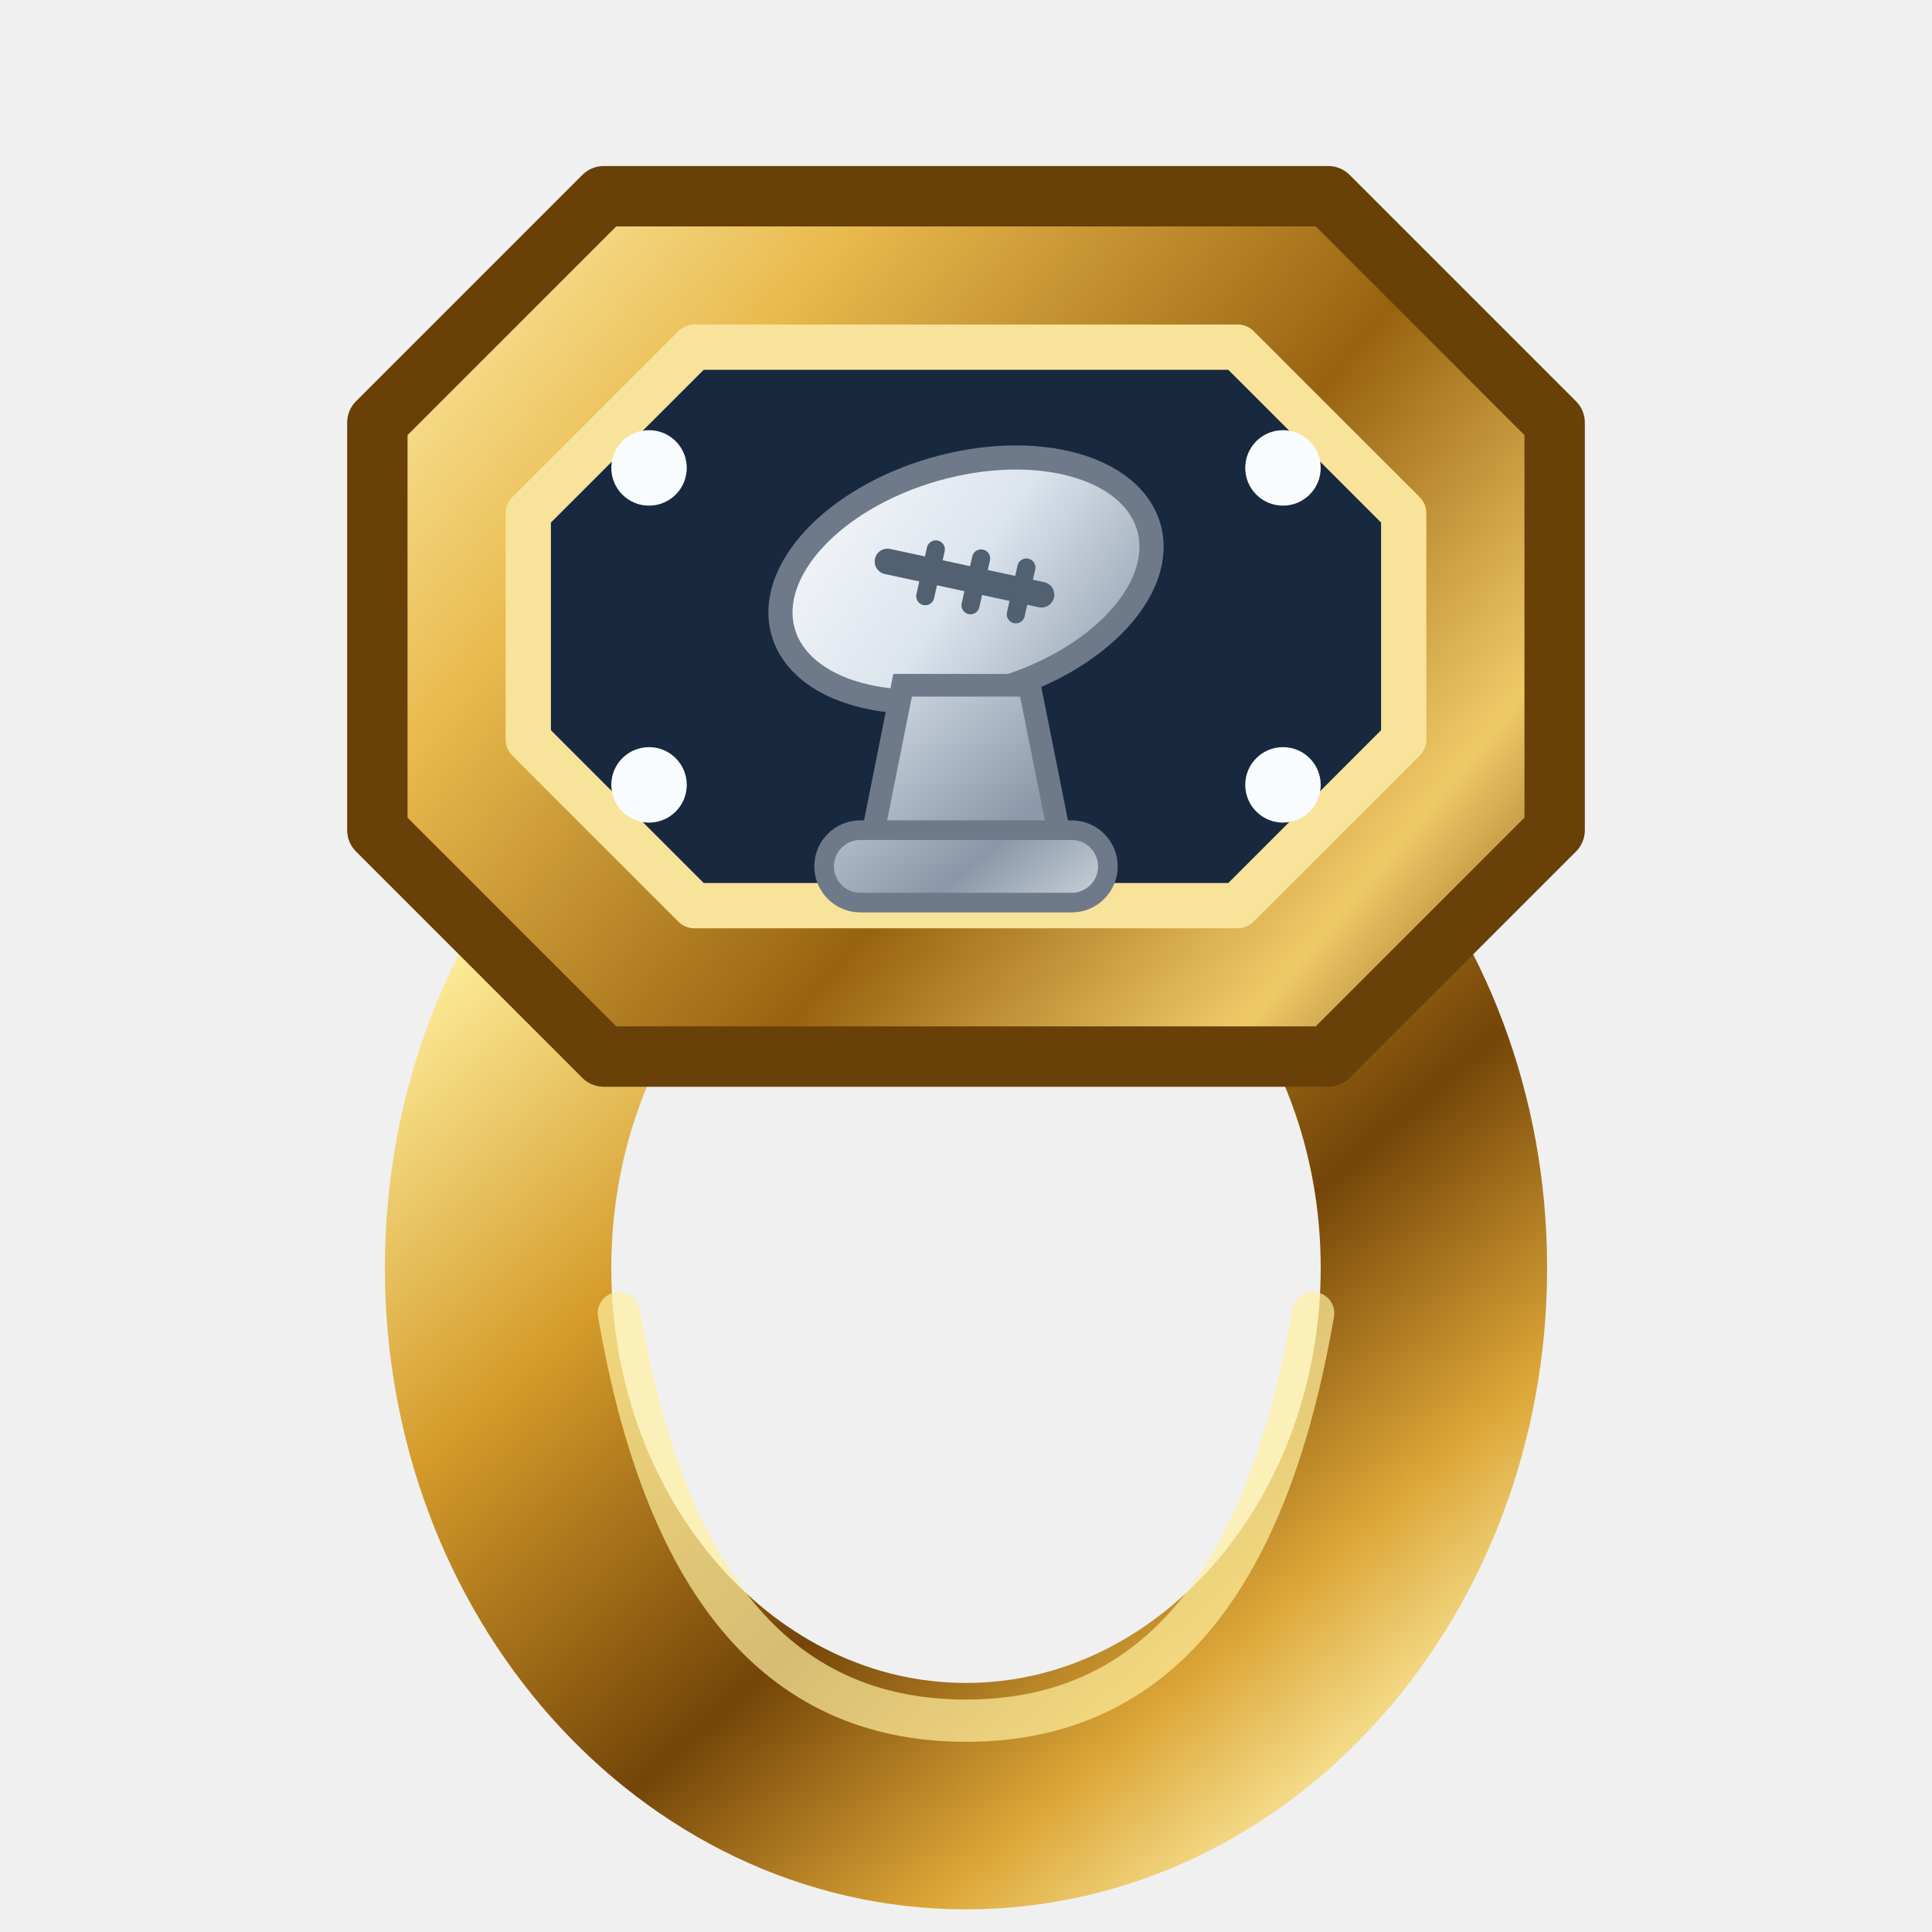
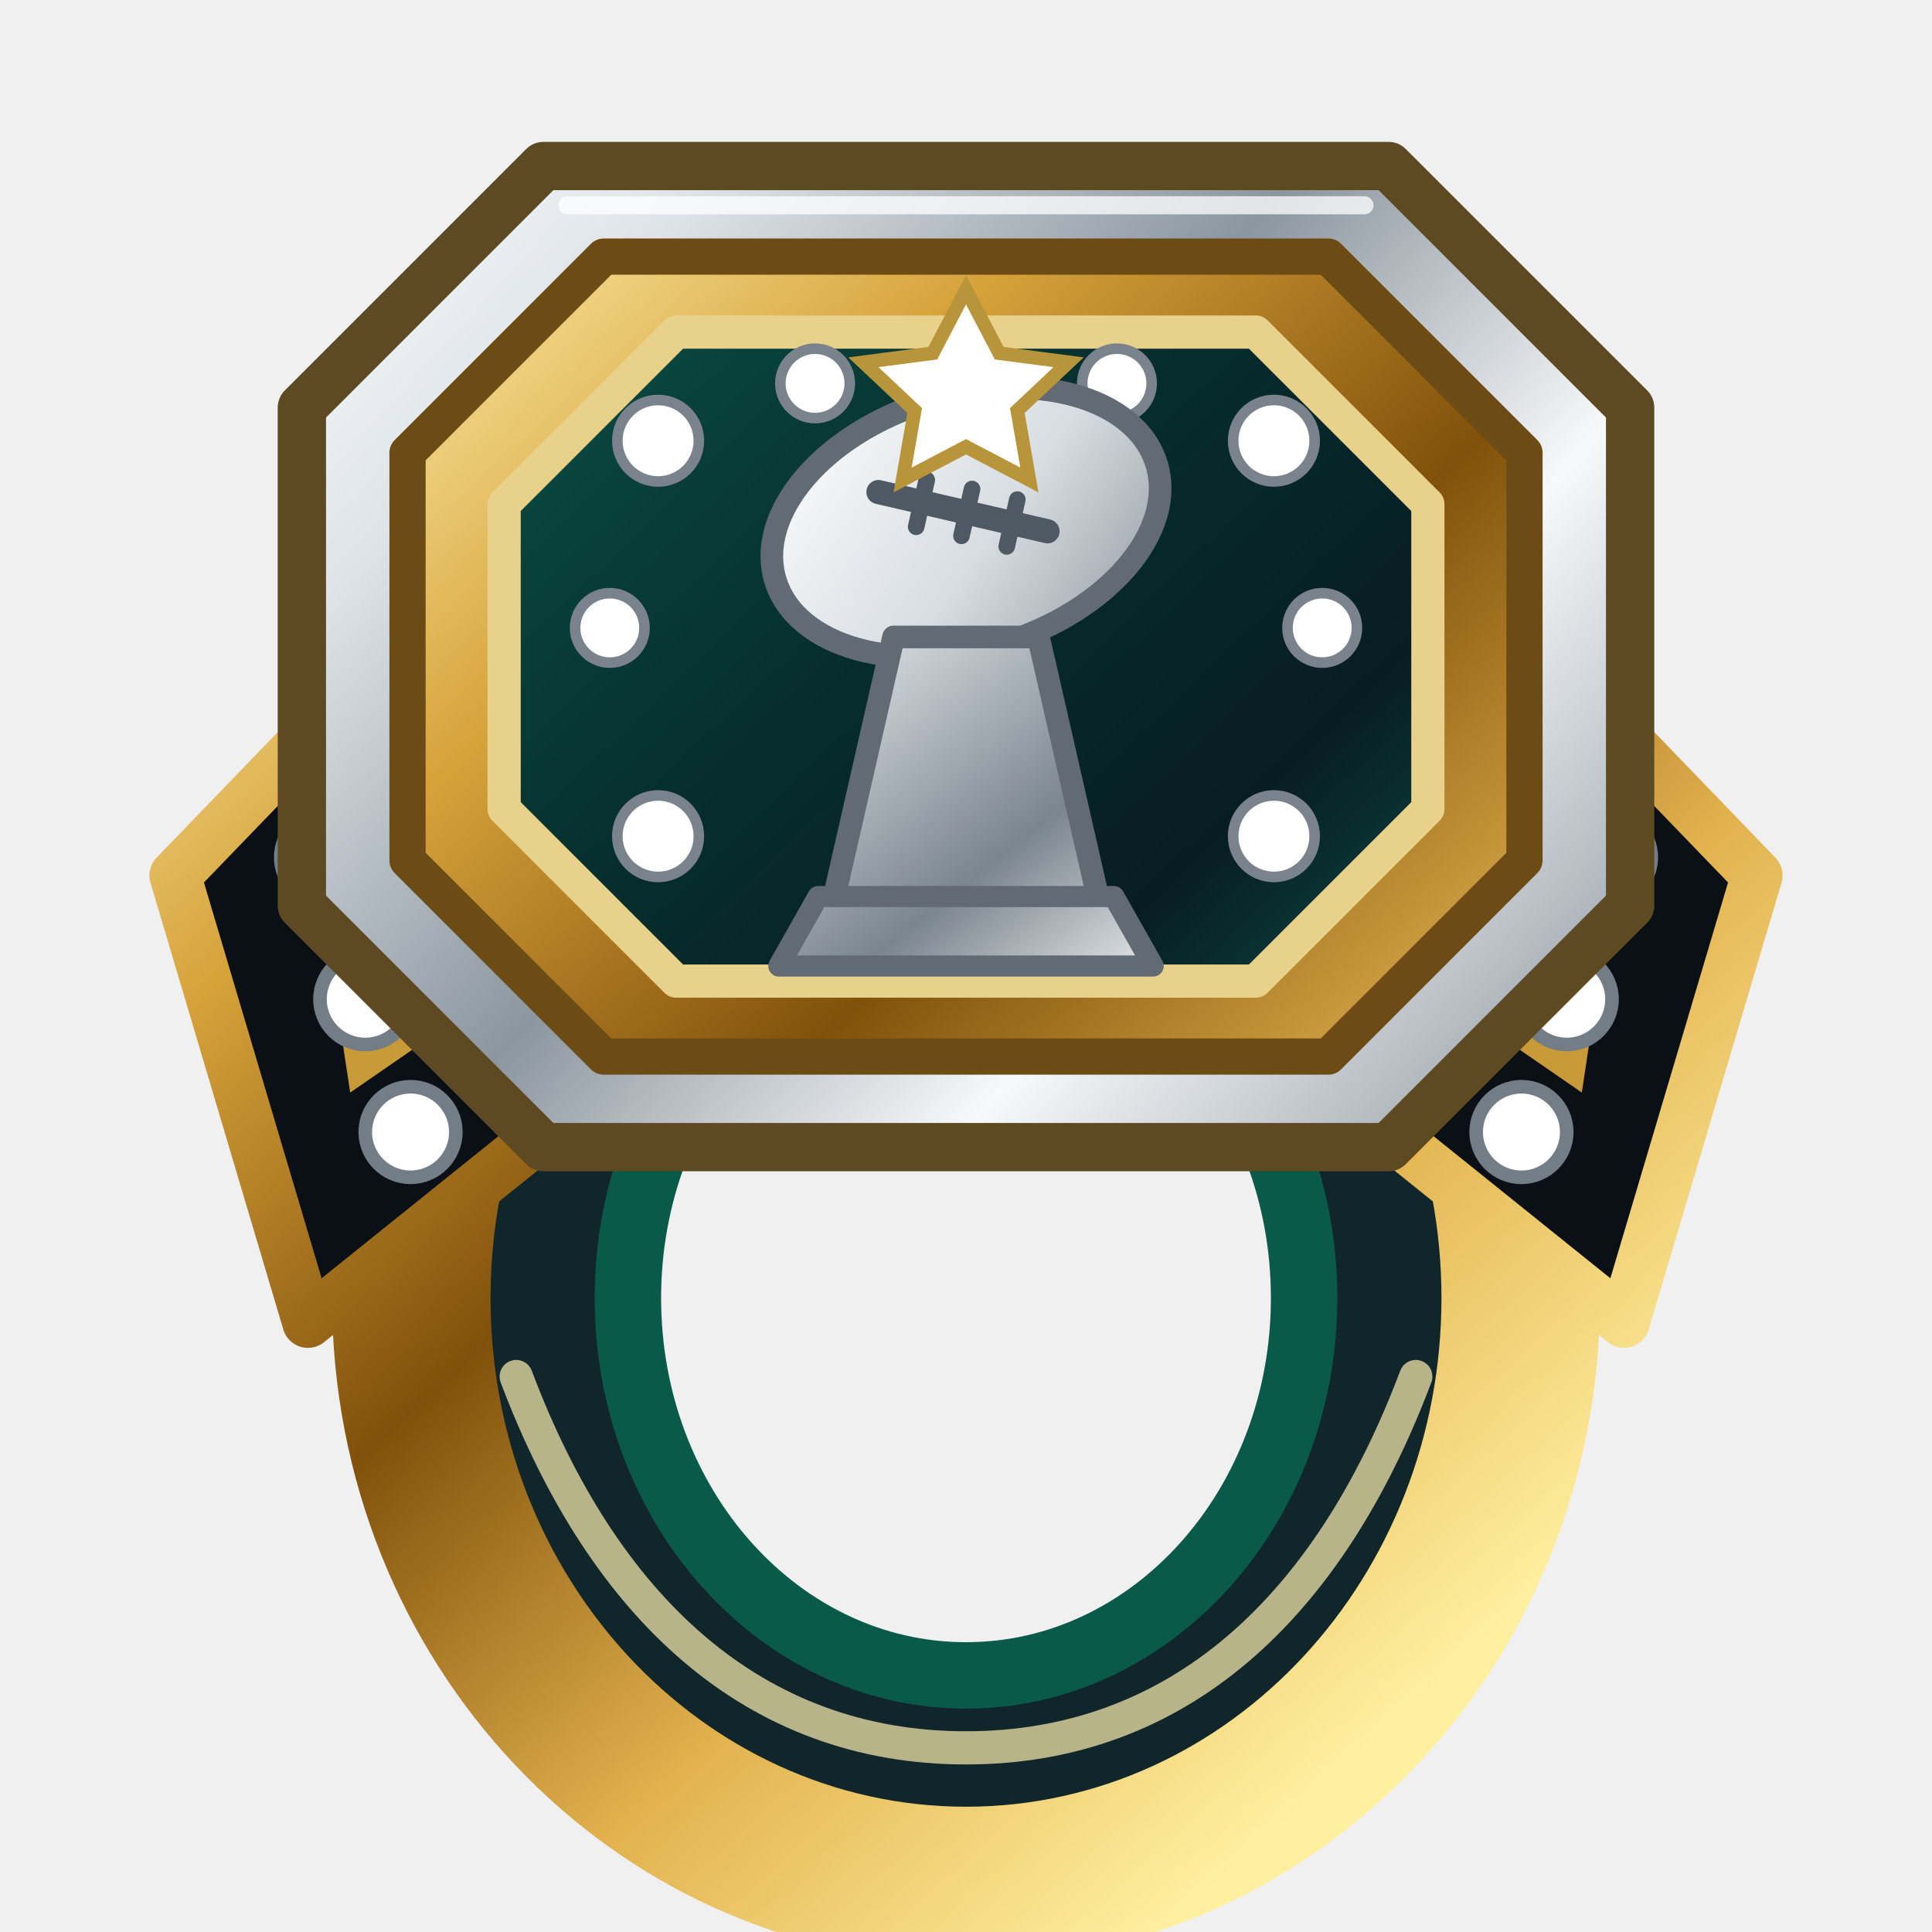
<svg xmlns="http://www.w3.org/2000/svg" viewBox="0 0 64 64" fill="none">
  <defs>
-     <linearGradient id="gold" x1="13" y1="6" x2="50" y2="37" gradientUnits="userSpaceOnUse">
-       <stop stop-color="#FFF4B5" />
-       <stop offset="0.26" stop-color="#E9BA4E" />
-       <stop offset="0.58" stop-color="#98630F" />
-       <stop offset="0.82" stop-color="#F0C967" />
-       <stop offset="1" stop-color="#744508" />
+     <linearGradient id="platinum" x1="10" y1="5" x2="54" y2="45" gradientUnits="userSpaceOnUse">
+       <stop stop-color="#FFFFFF" />
+       <stop offset="0.18" stop-color="#DDE3E8" />
+       <stop offset="0.42" stop-color="#8C969F" />
+       <stop offset="0.64" stop-color="#F7F9FA" />
+       <stop offset="0.82" stop-color="#AEB6BD" />
+       <stop offset="1" stop-color="#FFFFFF" />
    </linearGradient>
-     <linearGradient id="band" x1="18" y1="28" x2="46" y2="60" gradientUnits="userSpaceOnUse">
-       <stop stop-color="#FFF0A0" />
-       <stop offset="0.3" stop-color="#D49B2A" />
-       <stop offset="0.6" stop-color="#744508" />
-       <stop offset="0.82" stop-color="#DCA637" />
-       <stop offset="1" stop-color="#FFF3AE" />
+     <linearGradient id="gold" x1="12" y1="8" x2="52" y2="52" gradientUnits="userSpaceOnUse">
+       <stop stop-color="#FFF2B0" />
+       <stop offset="0.25" stop-color="#D6A23A" />
+       <stop offset="0.5" stop-color="#81510B" />
+       <stop offset="0.75" stop-color="#E2B24E" />
+       <stop offset="1" stop-color="#FFF0A0" />
    </linearGradient>
-     <linearGradient id="silver" x1="25" y1="14" x2="39" y2="31" gradientUnits="userSpaceOnUse">
+     <linearGradient id="emerald" x1="18" y1="10" x2="46" y2="39" gradientUnits="userSpaceOnUse">
+       <stop stop-color="#0B4D43" />
+       <stop offset="0.38" stop-color="#062E2C" />
+       <stop offset="0.7" stop-color="#081D23" />
+       <stop offset="1" stop-color="#0D5B4A" />
+     </linearGradient>
+     <radialGradient id="gem" cx="0" cy="0" r="1" gradientUnits="userSpaceOnUse" gradientTransform="translate(0.35 0.25) scale(0.8)">
      <stop stop-color="#FFFFFF" />
-       <stop offset="0.38" stop-color="#DCE4ED" />
-       <stop offset="0.72" stop-color="#8997A8" />
-       <stop offset="1" stop-color="#F7FAFC" />
+       <stop offset="0.42" stop-color="#E8EDF2" />
+       <stop offset="0.72" stop-color="#A7B0B9" />
+       <stop offset="1" stop-color="#FFFFFF" />
+     </radialGradient>
+     <linearGradient id="shadowMetal" x1="24" y1="14" x2="39" y2="33" gradientUnits="userSpaceOnUse">
+       <stop stop-color="#FFFFFF" />
+       <stop offset="0.35" stop-color="#D7DDE2" />
+       <stop offset="0.7" stop-color="#7B858E" />
+       <stop offset="1" stop-color="#F8FAFB" />
    </linearGradient>
  </defs>
-   <ellipse cx="32" cy="42" rx="15.5" ry="17.5" stroke="url(#band)" stroke-width="7.5" />
-   <path d="M20.5 43.5C22 52.2 25.6 57 32 57s10-4.8 11.5-13.5" stroke="#FFF0A0" stroke-opacity="0.7" stroke-width="1.4" stroke-linecap="round" />
-   <path d="M20 6.5h24l7.5 7.5v13.5L44 35H20l-7.5-7.5V14L20 6.5Z" fill="url(#gold)" stroke="#684008" stroke-width="2" stroke-linejoin="round" />
-   <path d="M23 11.5h18l5.5 5.5v7.5L41 30H23l-5.5-5.5V17l5.5-5.5Z" fill="#17283F" stroke="#F8E39A" stroke-width="1.5" stroke-linejoin="round" />
-   <g fill="#F9FCFF">
-     <circle cx="21.5" cy="15.5" r="1.25" />
-     <circle cx="42.5" cy="15.5" r="1.25" />
-     <circle cx="21.5" cy="26" r="1.25" />
-     <circle cx="42.5" cy="26" r="1.25" />
+   <ellipse cx="32" cy="43" rx="16.5" ry="17.5" stroke="url(#gold)" stroke-width="9" />
+   <ellipse cx="32" cy="43" rx="13.5" ry="14.6" stroke="#10262A" stroke-width="4.5" />
+   <ellipse cx="32" cy="43" rx="11.2" ry="12.5" stroke="#0A5A49" stroke-width="2.2" />
+   <path d="M14 20.5 5.8 29l4.4 14.8 10.7-8.6-2.6-13.3-4.3-1.4Z" fill="#0B1016" stroke="url(#gold)" stroke-width="1.7" stroke-linejoin="round" />
+   <path d="M50 20.5 58.2 29l-4.4 14.8-10.7-8.6 2.6-13.3 4.3-1.4Z" fill="#0B1016" stroke="url(#gold)" stroke-width="1.7" stroke-linejoin="round" />
+   <path d="M10.8 28.2 16.3 24.8 17.7 31.5 11.9 35.5Z" fill="#123A34" stroke="#C89A38" stroke-width="0.8" />
+   <path d="M53.2 28.2 47.7 24.8 46.3 31.5 52.1 35.5Z" fill="#123A34" stroke="#C89A38" stroke-width="0.8" />
+   <g fill="url(#gem)" stroke="#737D86" stroke-width="0.45">
+     <circle cx="10.8" cy="28.4" r="1.5" />
+     <circle cx="12.1" cy="33.1" r="1.5" />
+     <circle cx="13.6" cy="37.5" r="1.5" />
+     <circle cx="53.2" cy="28.4" r="1.5" />
+     <circle cx="51.9" cy="33.1" r="1.5" />
+     <circle cx="50.4" cy="37.5" r="1.5" />
  </g>
-   <ellipse cx="32" cy="19.2" rx="6.3" ry="3.8" transform="rotate(-16 32 19.2)" fill="url(#silver)" stroke="#6E7A89" stroke-width="0.8" />
-   <path d="M29.9 22.7h4.2l1.1 5.5h-6.4l1.1-5.5Z" fill="url(#silver)" stroke="#6E7A89" stroke-width="0.75" />
-   <rect x="27.3" y="27.5" width="9.4" height="2.4" rx="1.2" fill="url(#silver)" stroke="#6E7A89" stroke-width="0.65" />
-   <path d="M29.4 18.6 34.5 19.7" stroke="#526171" stroke-width="0.85" stroke-linecap="round" />
-   <path d="m31 18.2-.35 1.55M32.5 18.5l-.35 1.55M34 18.8l-.35 1.55" stroke="#526171" stroke-width="0.6" stroke-linecap="round" />
+   <path d="M18 5.5h28l8 8v16.5l-8 8H18l-8-8V13.5l8-8Z" fill="url(#platinum)" stroke="#5E4A22" stroke-width="1.6" stroke-linejoin="round" />
+   <path d="M20 8.5h24l6.5 6.5v13.5L44 35H20l-6.5-6.5V15L20 8.5Z" fill="url(#gold)" stroke="#6D4B14" stroke-width="1.2" stroke-linejoin="round" />
+   <path d="M22.4 11h19.2l5.7 5.7v10.1l-5.7 5.7H22.4l-5.7-5.7V16.7l5.7-5.7Z" fill="url(#emerald)" stroke="#E8D18B" stroke-width="1.1" stroke-linejoin="round" />
+   <g fill="url(#gem)" stroke="#7A838B" stroke-width="0.35">
+     <circle cx="21.8" cy="14.6" r="1.35" />
+     <circle cx="27" cy="12.7" r="1.15" />
+     <circle cx="37" cy="12.7" r="1.15" />
+     <circle cx="42.2" cy="14.6" r="1.35" />
+     <circle cx="20.2" cy="20.8" r="1.15" />
+     <circle cx="43.8" cy="20.8" r="1.15" />
+     <circle cx="21.8" cy="27.7" r="1.35" />
+     <circle cx="42.2" cy="27.7" r="1.35" />
+   </g>
+   <ellipse cx="32" cy="17.3" rx="6.6" ry="4.2" transform="rotate(-17 32 17.3)" fill="url(#shadowMetal)" stroke="#626B73" stroke-width="0.75" />
+   <path d="M29.6 21.1h4.8l2.1 9.2h-9l2.1-9.2Z" fill="url(#shadowMetal)" stroke="#626B73" stroke-width="0.75" stroke-linejoin="round" />
+   <path d="M27.1 29.7h9.8l1.3 2.3H25.8l1.3-2.3Z" fill="url(#shadowMetal)" stroke="#626B73" stroke-width="0.7" stroke-linejoin="round" />
+   <path d="M29.1 16.3 34.7 17.6" stroke="#4F5963" stroke-width="0.8" stroke-linecap="round" />
+   <path d="m30.7 15.9-.35 1.55M32.2 16.2l-.35 1.55M33.7 16.55l-.35 1.55" stroke="#4F5963" stroke-width="0.55" stroke-linecap="round" />
+   <path d="m32 9.6 1.1 2.1 2.3.3-1.7 1.6.4 2.3-2.1-1.1-2.1 1.1.4-2.3-1.7-1.6 2.3-.3L32 9.6Z" fill="#FFFFFF" stroke="#B8943A" stroke-width="0.45" />
+   <path d="M18.8 6.8h26.4" stroke="#FFFFFF" stroke-opacity="0.75" stroke-width="0.6" stroke-linecap="round" />
+   <path d="M17.1 45.6C20 53.3 25 57.9 32 57.9s12-4.6 14.9-12.3" stroke="#FFF1B2" stroke-opacity="0.7" stroke-width="1.1" stroke-linecap="round" />
</svg>
